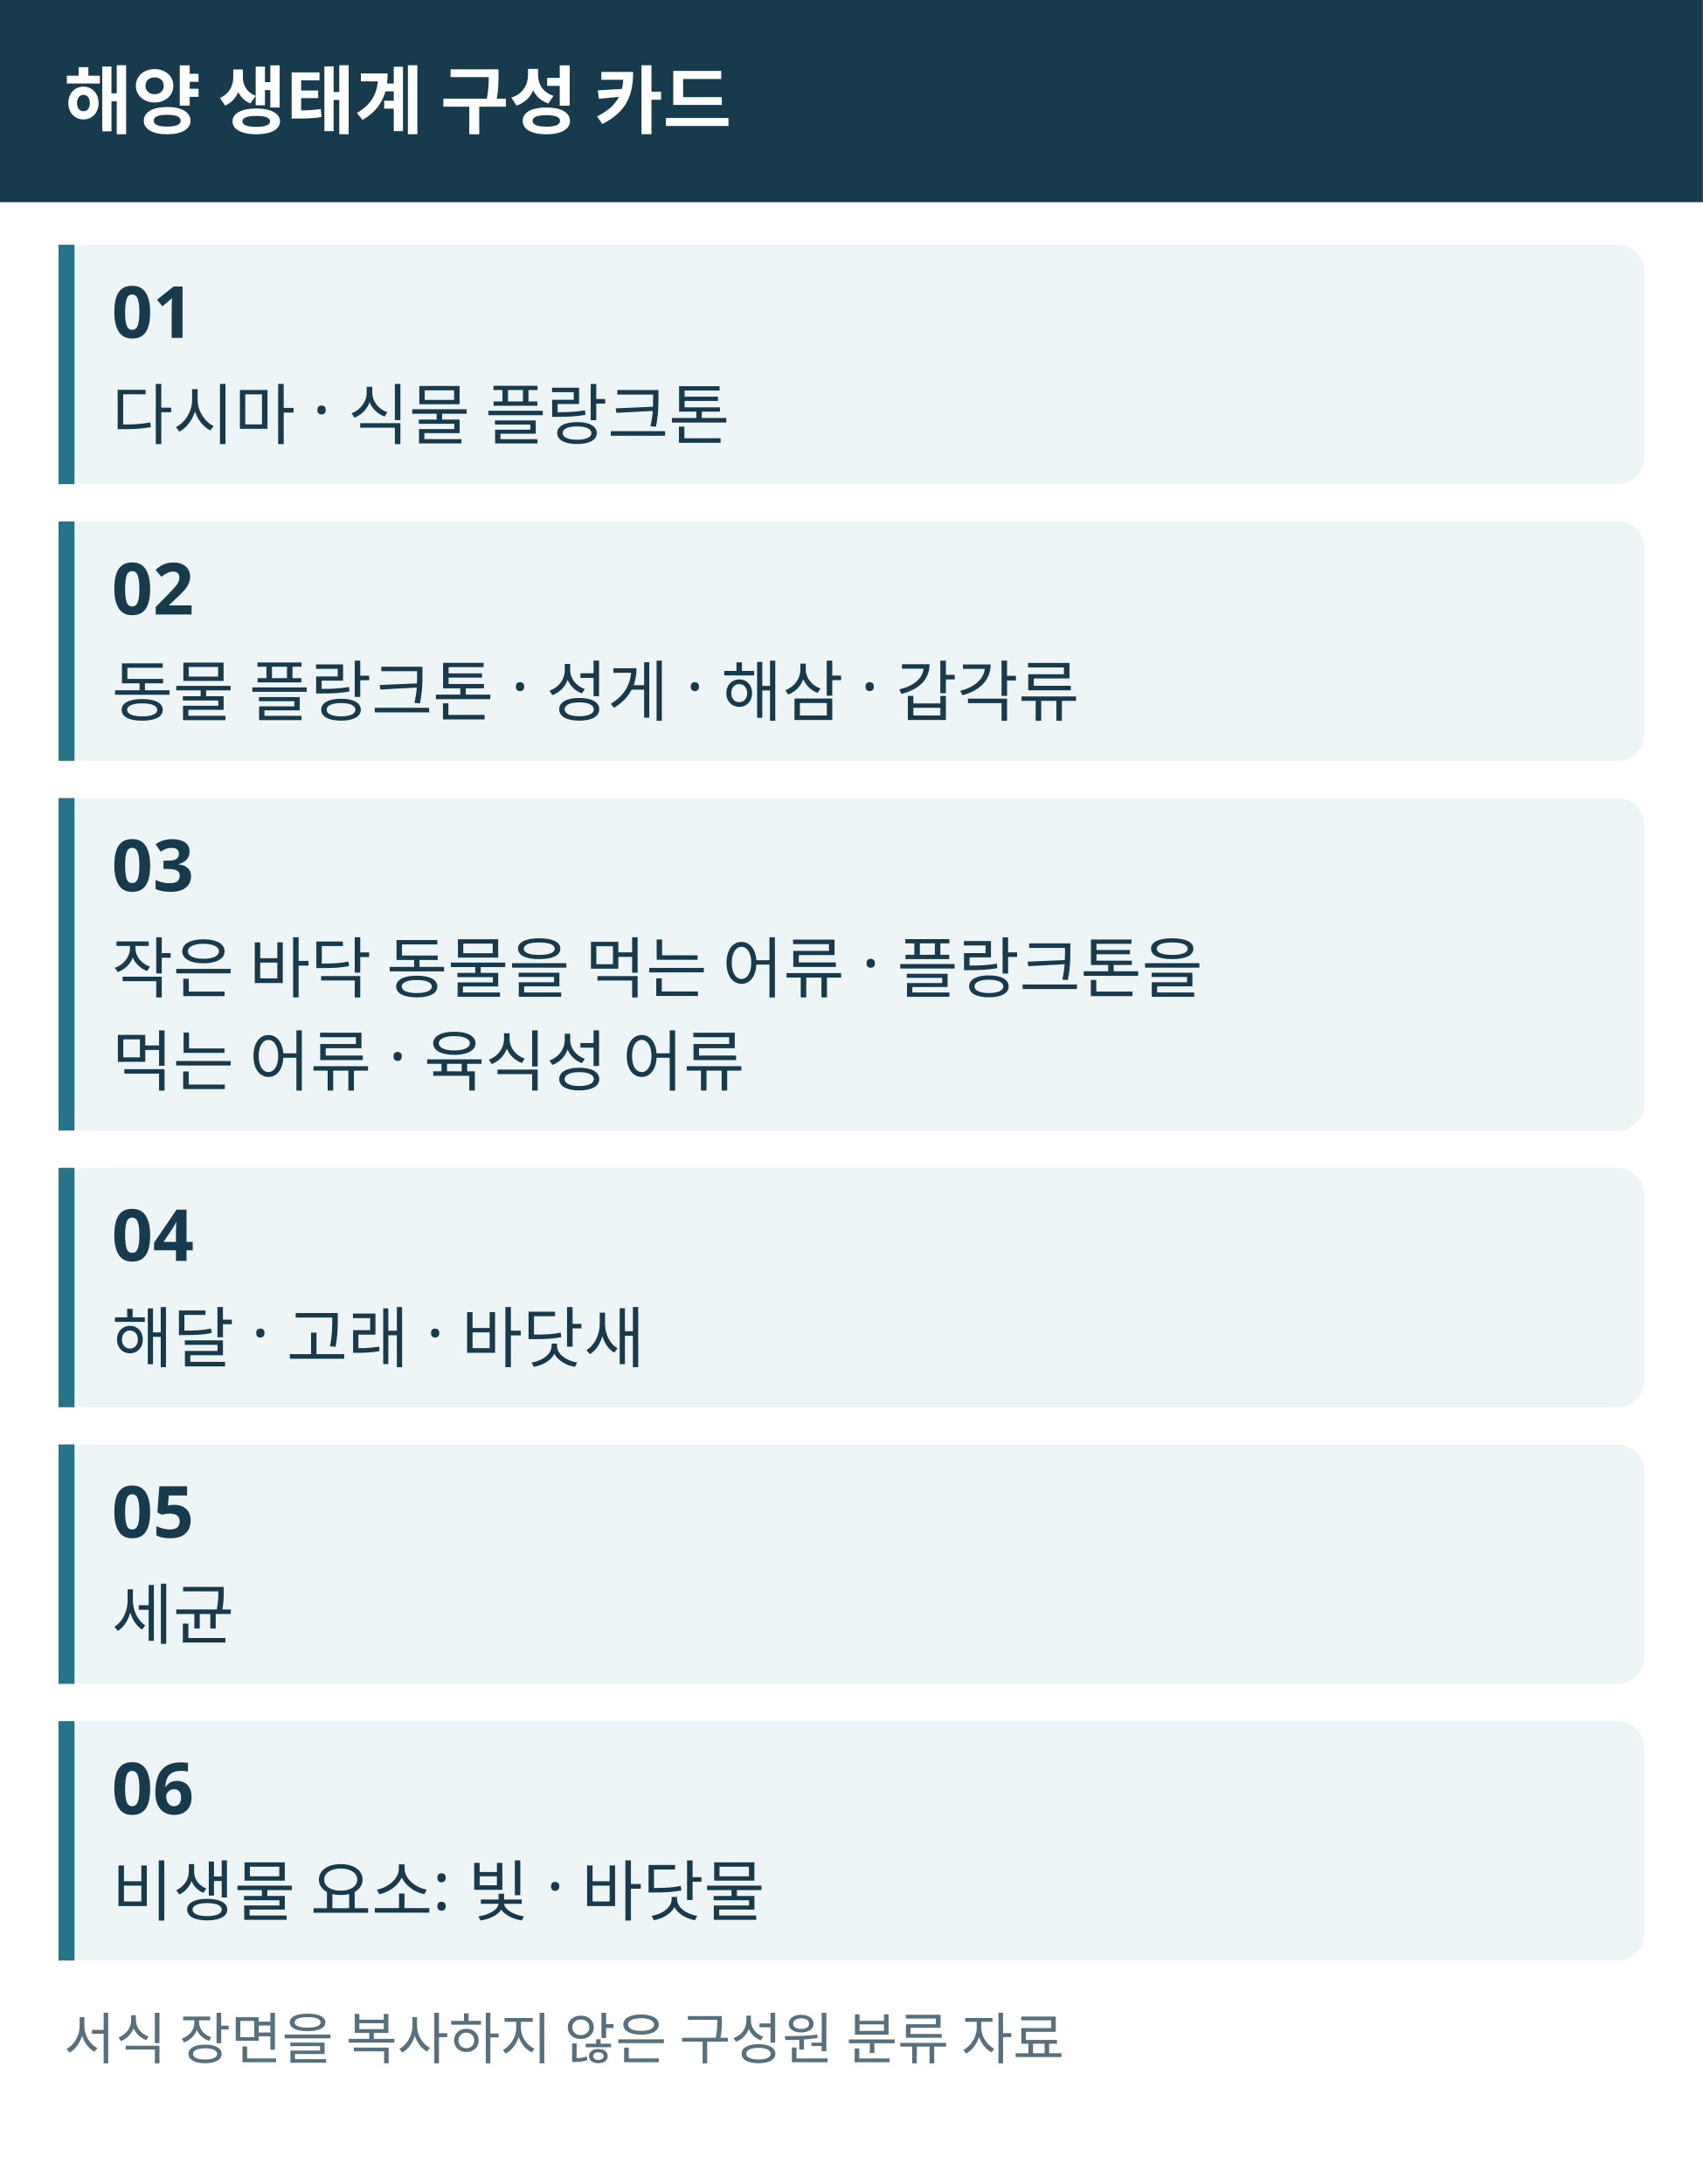
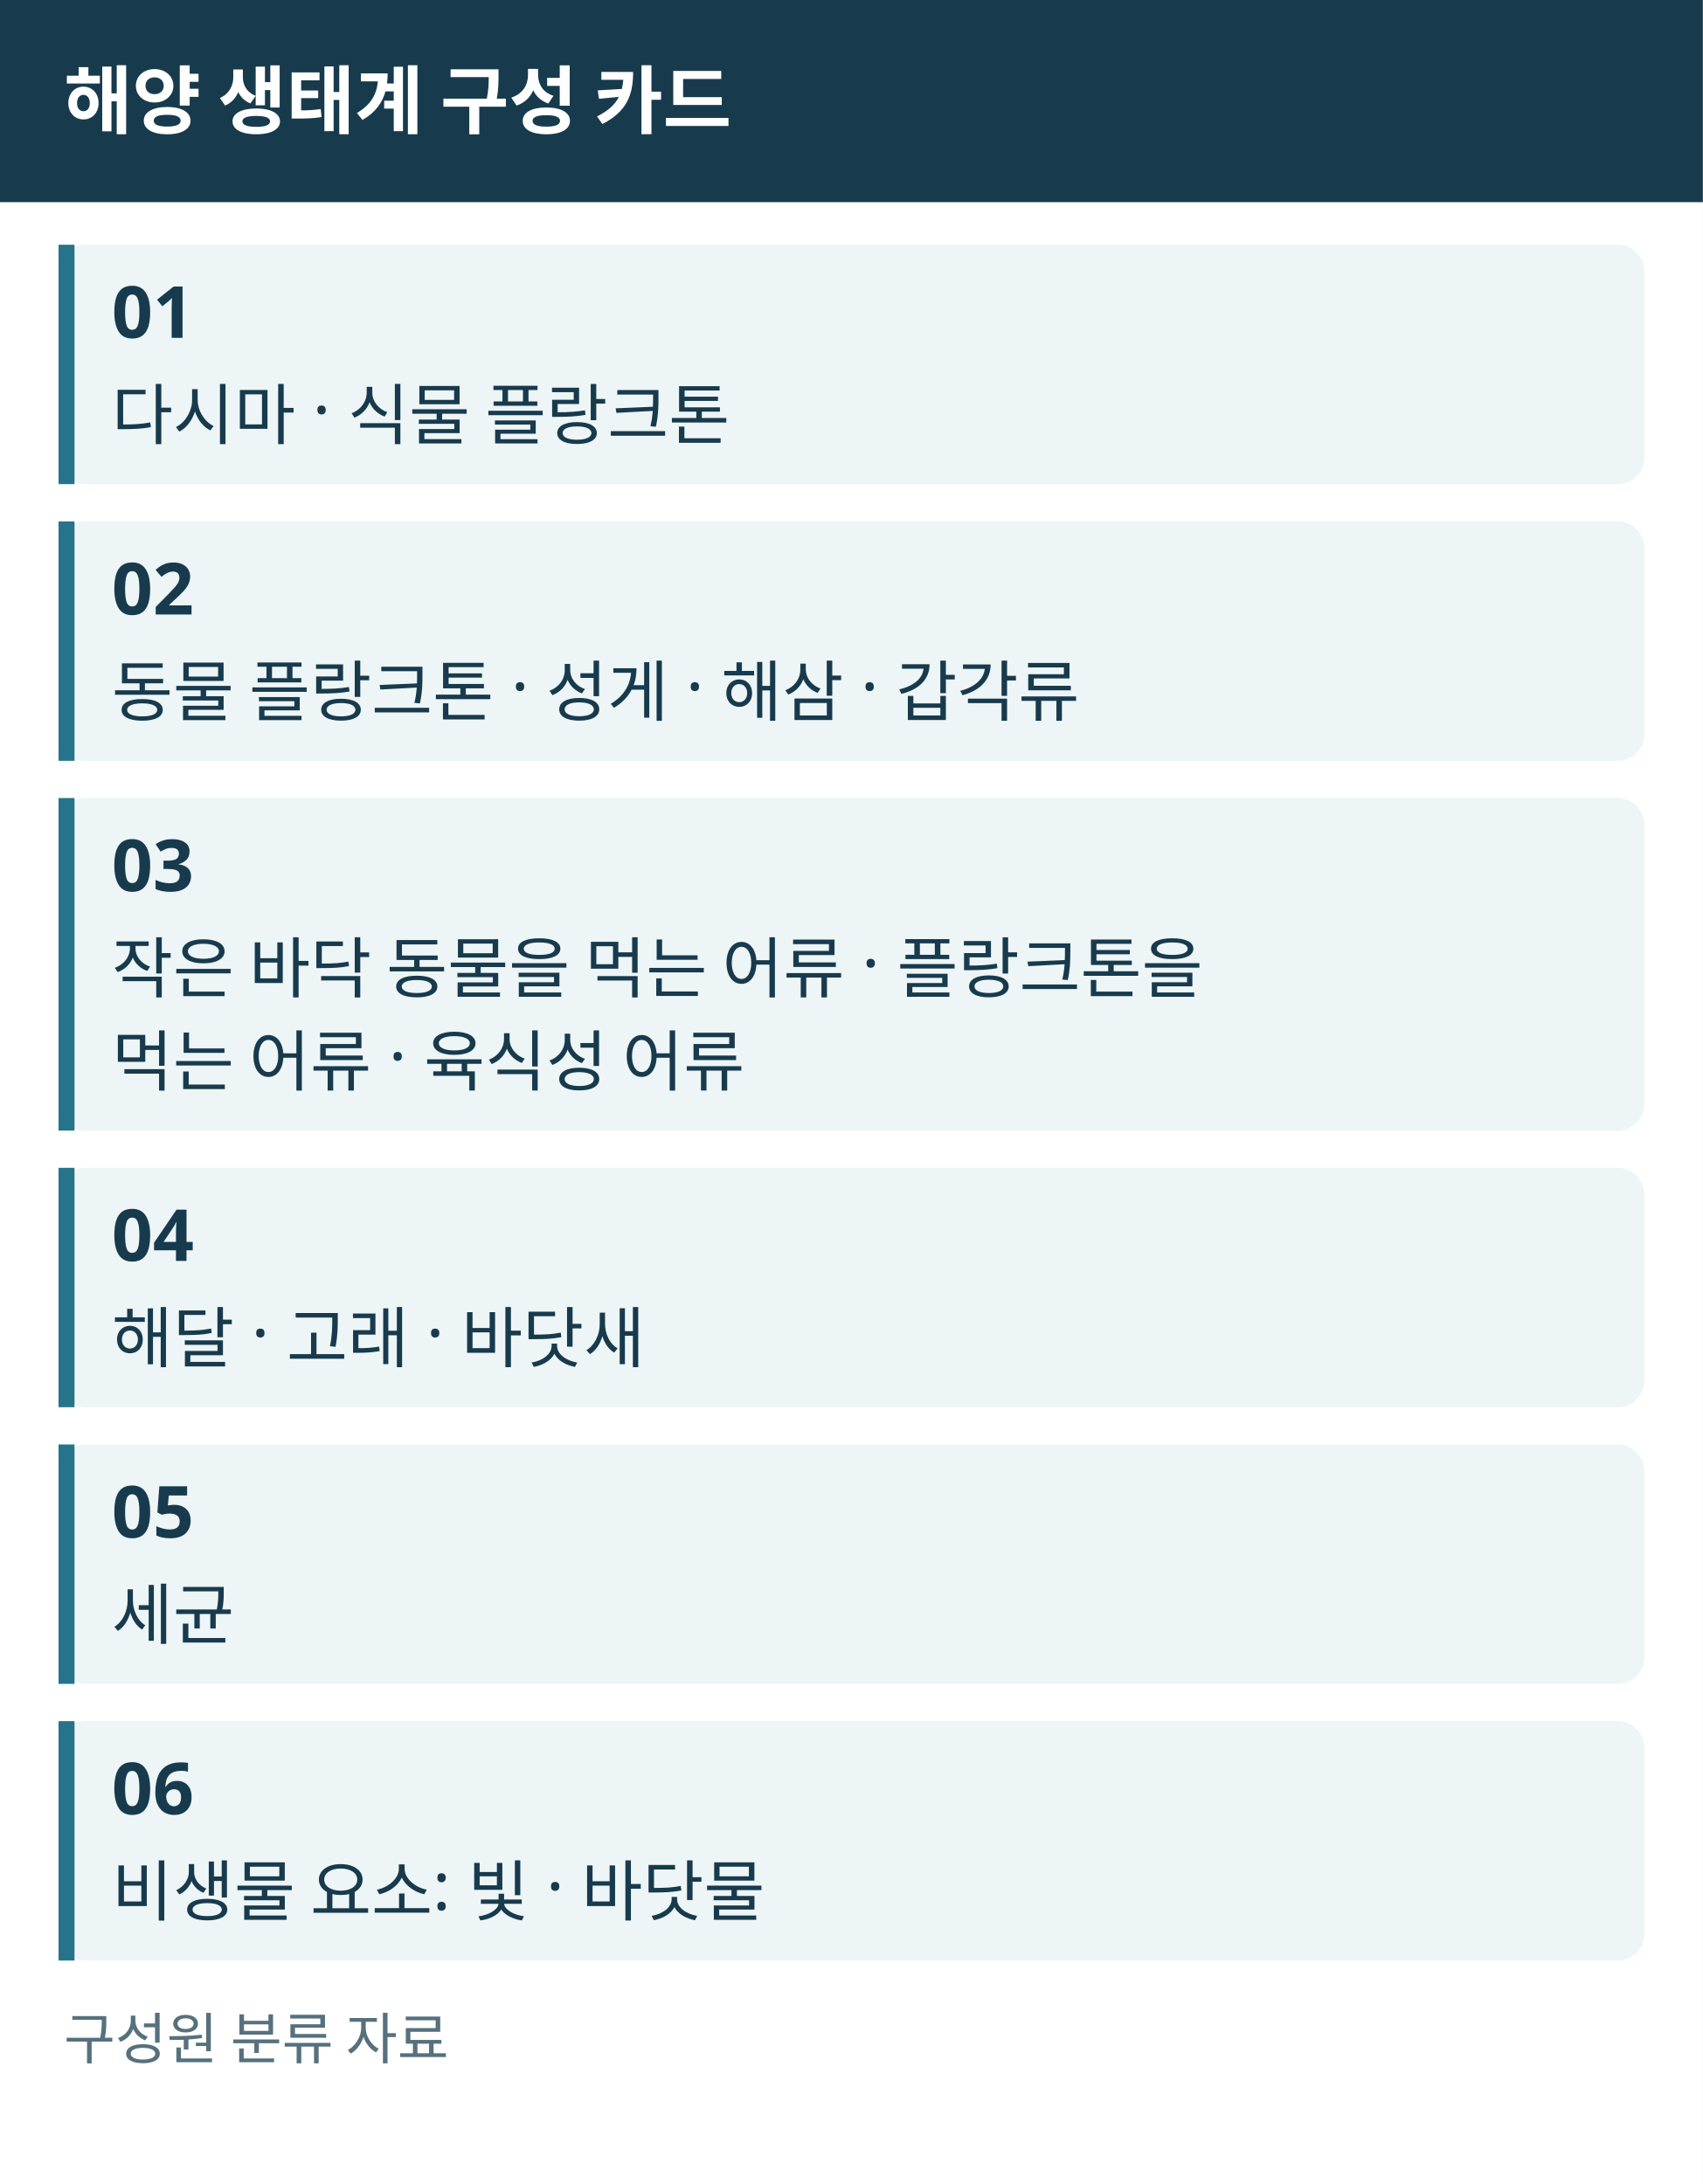
<svg xmlns="http://www.w3.org/2000/svg" viewBox="0 0 640 821" role="img">
  <g font-family="Malgun Gothic, Noto Sans KR, sans-serif">
    <rect width="640" height="821" fill="#ffffff" />
    <rect x="0" y="0" width="640" height="76" fill="#173b4d" />
    <text x="24" y="48" fill="#ffffff" font-size="28" font-weight="700">해양 생태계 구성 카드</text>
    <rect x="22" y="92" width="596" height="90" rx="10" fill="#edf5f6" stroke="none" />
    <rect x="22" y="92" width="6" height="90" rx="0" fill="#26748a" stroke="none" />
    <text x="42" y="127" font-size="27" fill="#183a4d" font-weight="700" text-anchor="start">01</text>
    <text x="42" y="165" font-size="25" fill="#183a4d" font-weight="400" text-anchor="start">다시마 · 식물 플랑크톤</text>
    <rect x="22" y="196" width="596" height="90" rx="10" fill="#edf5f6" stroke="none" />
    <rect x="22" y="196" width="6" height="90" rx="0" fill="#26748a" stroke="none" />
    <text x="42" y="231" font-size="27" fill="#183a4d" font-weight="700" text-anchor="start">02</text>
    <text x="42" y="269" font-size="25" fill="#183a4d" font-weight="400" text-anchor="start">동물 플랑크톤 · 성게 · 해삼 · 갑각류</text>
    <rect x="22" y="300" width="596" height="125" rx="10" fill="#edf5f6" stroke="none" />
    <rect x="22" y="300" width="6" height="125" rx="0" fill="#26748a" stroke="none" />
    <text x="42" y="335" font-size="27" fill="#183a4d" font-weight="700" text-anchor="start">03</text>
    <text x="42" y="373" font-size="25" fill="#183a4d" font-weight="400" text-anchor="start">작은 바닥 동물을 먹는 어류 · 플랑크톤을</text>
    <text x="42" y="408" font-size="25" fill="#183a4d" font-weight="400" text-anchor="start">먹는 어류 · 육식성 어류</text>
    <rect x="22" y="439" width="596" height="90" rx="10" fill="#edf5f6" stroke="none" />
    <rect x="22" y="439" width="6" height="90" rx="0" fill="#26748a" stroke="none" />
    <text x="42" y="474" font-size="27" fill="#183a4d" font-weight="700" text-anchor="start">04</text>
    <text x="42" y="512" font-size="25" fill="#183a4d" font-weight="400" text-anchor="start">해달 · 고래 · 바닷새</text>
    <rect x="22" y="543" width="596" height="90" rx="10" fill="#edf5f6" stroke="none" />
    <rect x="22" y="543" width="6" height="90" rx="0" fill="#26748a" stroke="none" />
    <text x="42" y="578" font-size="27" fill="#183a4d" font-weight="700" text-anchor="start">05</text>
    <text x="42" y="616" font-size="25" fill="#183a4d" font-weight="400" text-anchor="start">세균</text>
    <rect x="22" y="647" width="596" height="90" rx="10" fill="#edf5f6" stroke="none" />
    <rect x="22" y="647" width="6" height="90" rx="0" fill="#26748a" stroke="none" />
    <text x="42" y="682" font-size="27" fill="#183a4d" font-weight="700" text-anchor="start">06</text>
    <text x="42" y="720" font-size="25" fill="#183a4d" font-weight="400" text-anchor="start">비생물 요소: 빛 · 바닷물</text>
-     <text x="24" y="774" font-size="21" fill="#56717d">서식 장면을 복사하지 않은 구성원 분류 자료</text>
+     <text x="24" y="774" font-size="21" fill="#56717d">구성원 분류 자료</text>
  </g>
</svg>
